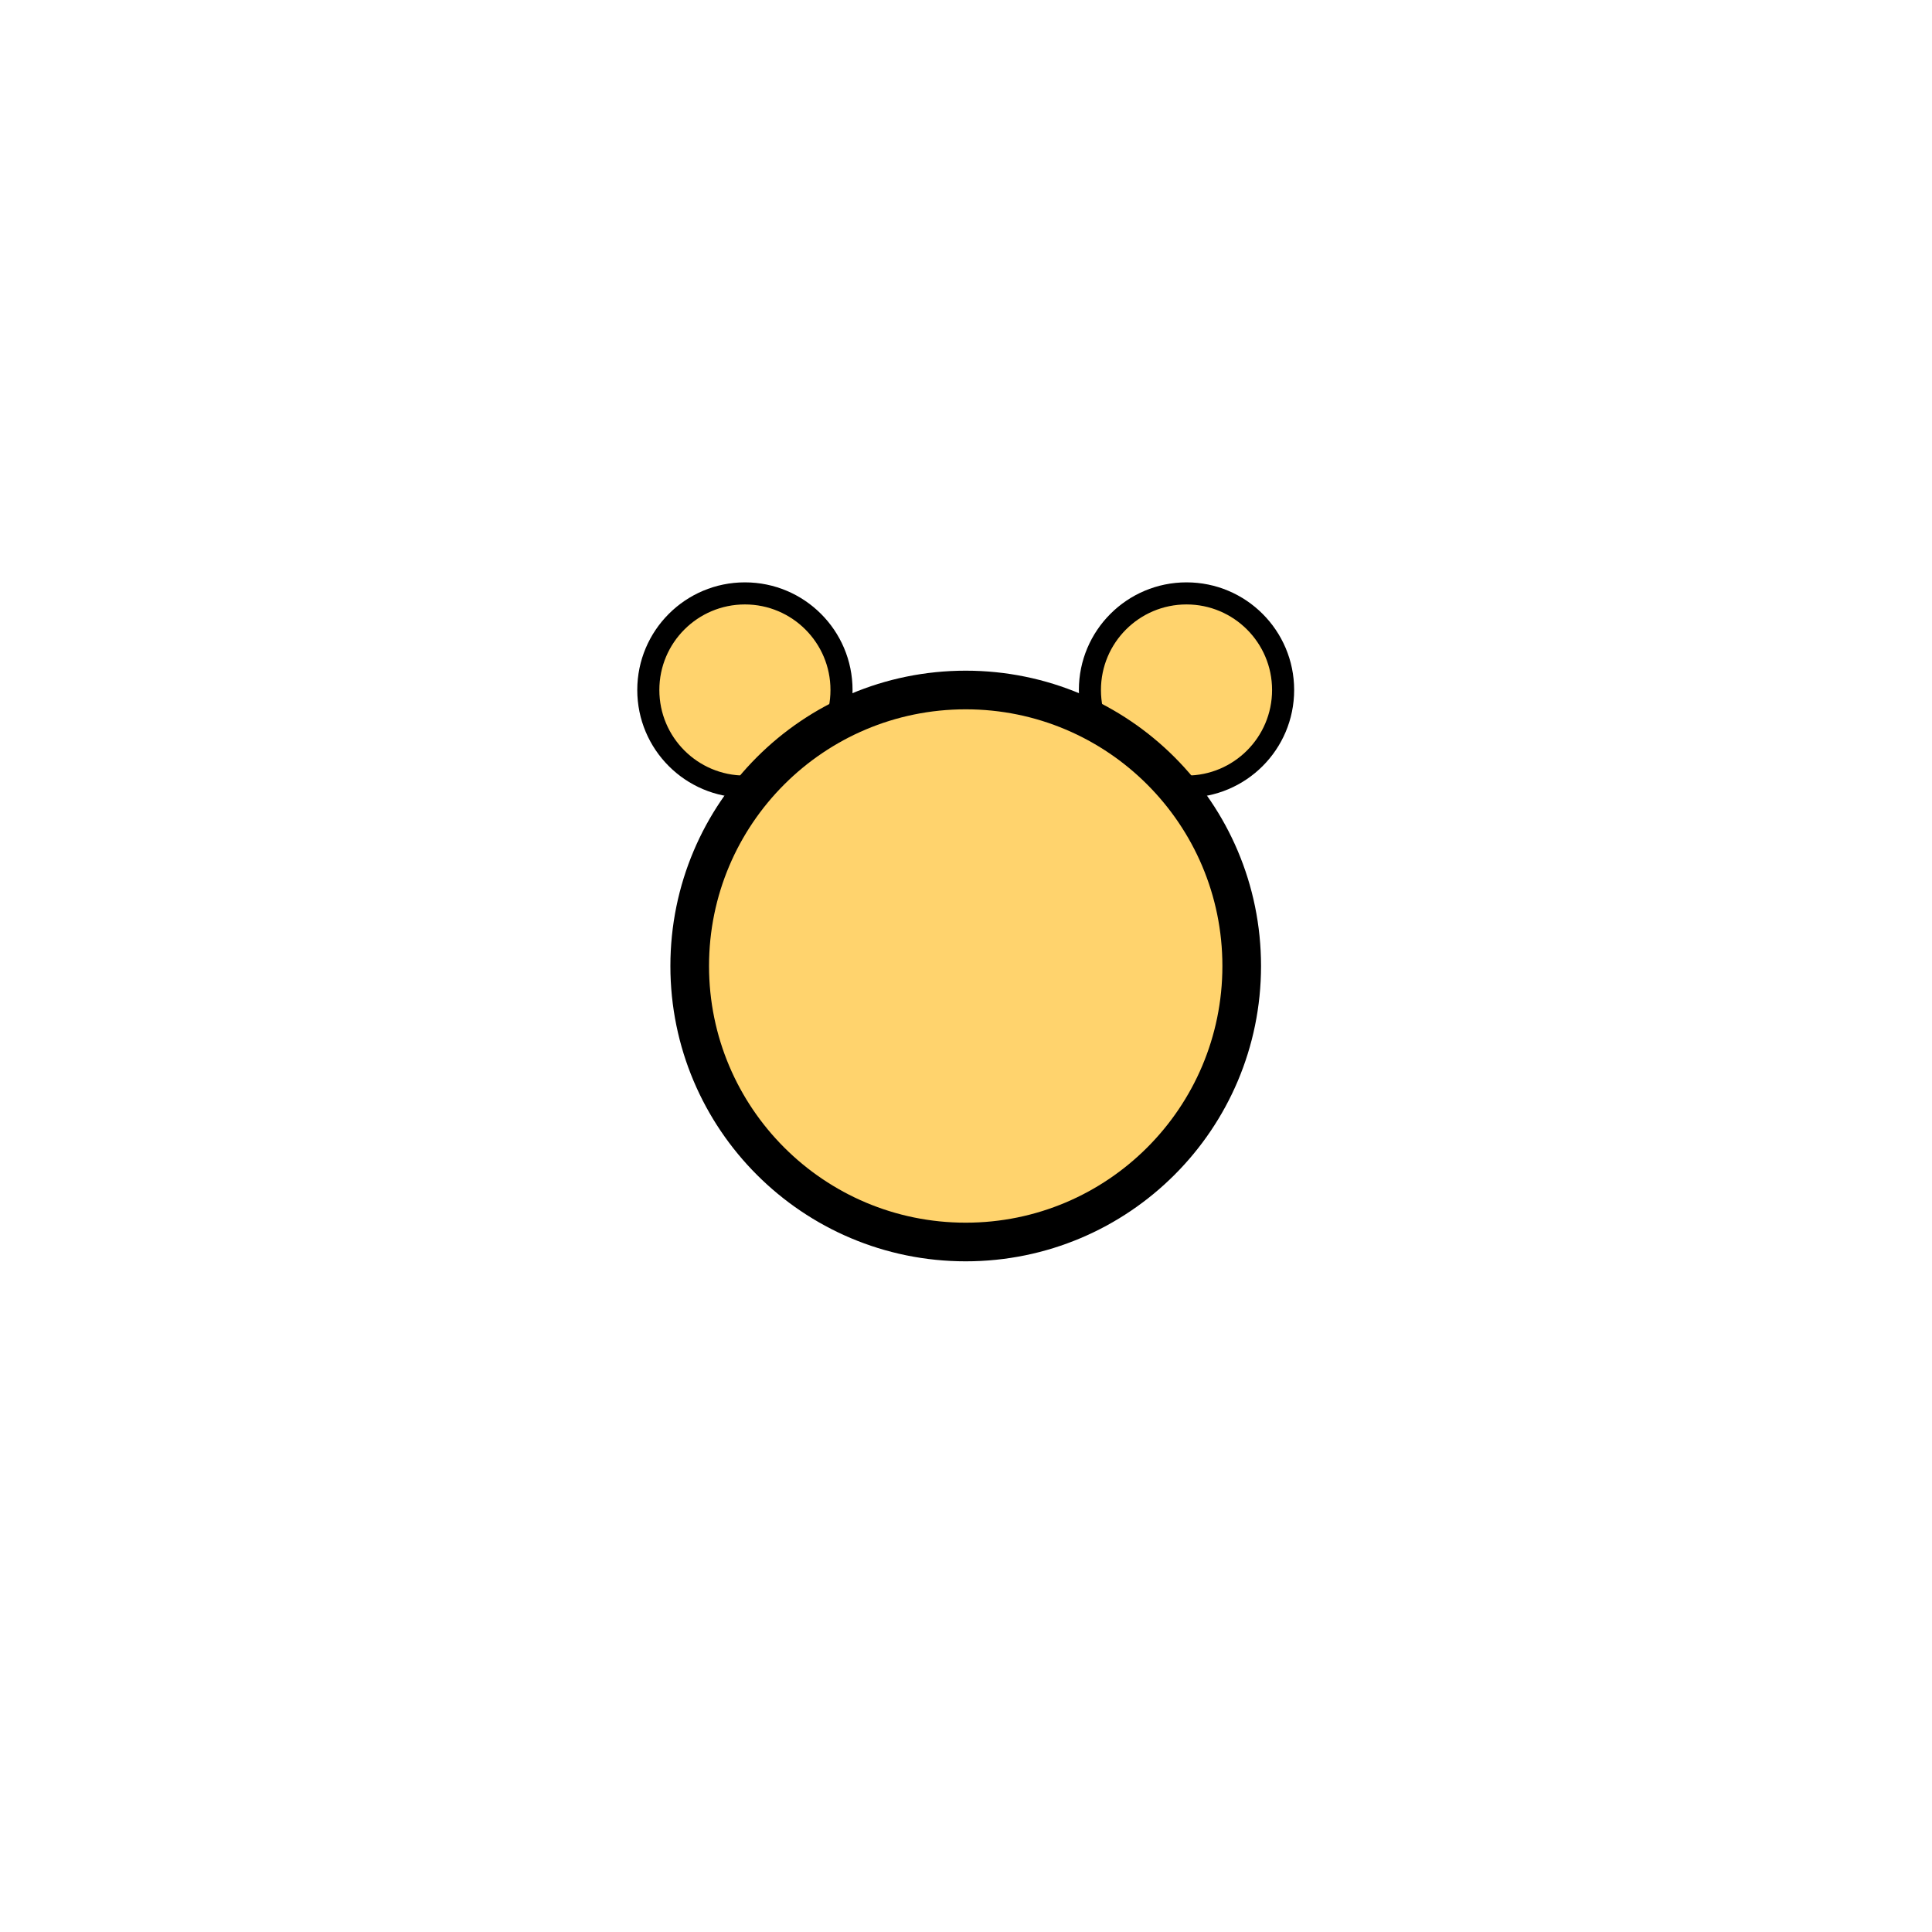
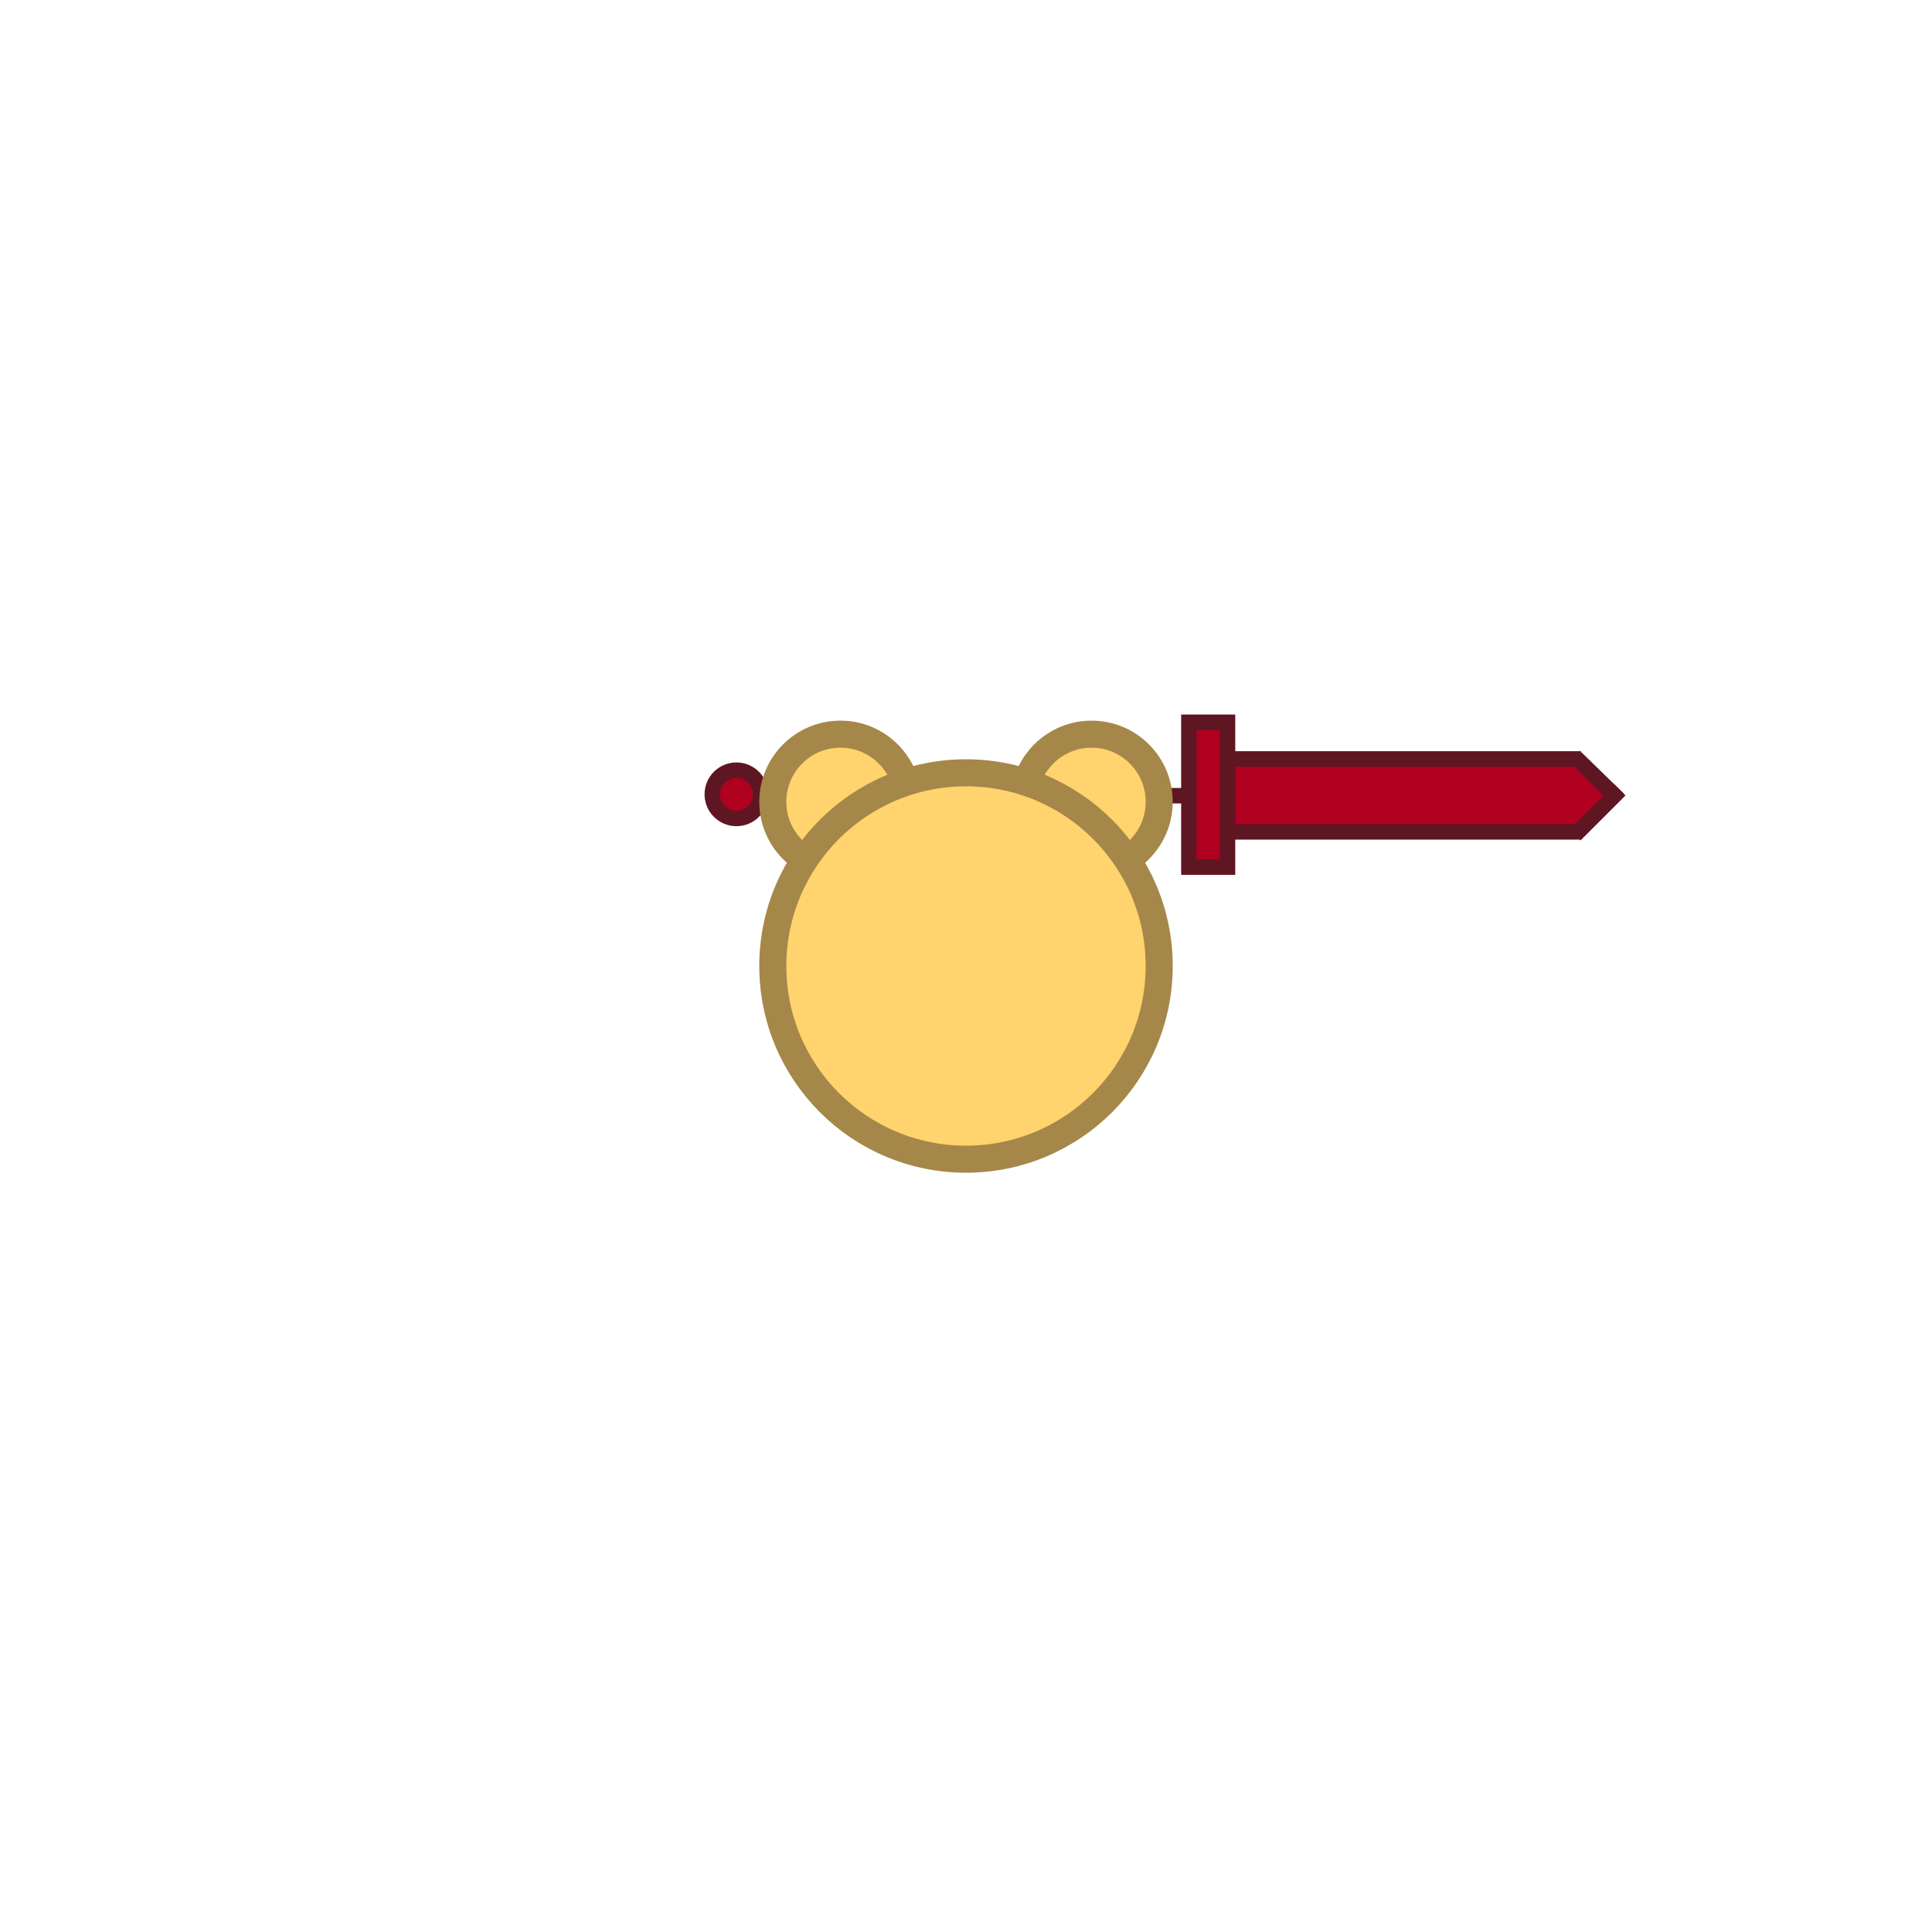
- <svg xmlns="http://www.w3.org/2000/svg" width="700" height="700">
+ <svg xmlns="http://www.w3.org/2000/svg" width="1000" height="1000">
  <g>
-     <rect fill="none" id="canvas_background" height="702" width="702" y="-1" x="-1" />
-     <g display="none" overflow="visible" y="0" x="0" height="100%" width="100%" id="canvasGrid">
-       <rect fill="url(#gridpattern)" stroke-width="0" y="0" x="0" height="100%" width="100%" />
+     <rect x="-1" y="-1" width="1002" height="1002" id="canvas_background" fill="none" />
+     <g id="canvasGrid" display="none">
+       <rect id="svg_2" width="100%" height="100%" x="0" y="0" stroke-width="0" fill="url(#gridpattern)" />
    </g>
  </g>
  <g>
-     <ellipse ry="35" rx="35" id="svg_6" cy="250" cx="269.895" stroke-width="8" stroke="#000" fill="#ffd36d" />
-     <ellipse ry="35" rx="35" id="svg_7" cy="250" cx="429.895" stroke-width="8" stroke="#000" fill="#ffd36d" />
-     <ellipse ry="100" rx="100" id="svg_1" cy="350" cx="349.895" stroke-width="14" stroke="#000" fill="#ffd36d" />
+     <line stroke="#5e1622" stroke-linecap="null" stroke-linejoin="null" id="svg_16" y2="411.852" x2="612.567" y1="411.852" x1="389.824" stroke-width="8" fill="#b00020" />
+     <rect stroke="#b00020" stroke-linejoin="null" stroke-linecap="null" id="svg_29" height="33.237" width="177.667" y="395.276" x="637.436" stroke-width="8" fill="#b00020" />
+     <rect stroke="#5e1622" stroke-linejoin="null" stroke-linecap="null" id="svg_17" height="75" width="20" y="373.835" x="615.364" stroke-width="8" fill="#b00020" />
+     <ellipse stroke="#5e1622" stroke-linejoin="null" stroke-linecap="null" ry="12.5" rx="12.5" id="svg_15" cy="411.134" cx="381.173" stroke-width="8" fill="#b00020" />
+     <ellipse fill="#ffd36d" stroke="#a5874a" stroke-width="14" cx="435" cy="415" id="svg_7" rx="35" ry="35" />
+     <ellipse fill="#ffd36d" stroke="#a5874a" stroke-width="14" cx="565" cy="415" id="svg_6" rx="35" ry="35" />
+     <ellipse fill="#ffd36d" stroke="#a5874a" stroke-width="14" cx="500" cy="500" id="svg_1" rx="100" ry="100" />
+     <line stroke-linecap="null" stroke-linejoin="null" id="svg_24" y2="392.825" x2="818.37" y1="392.825" x1="637.864" stroke-width="8" stroke="#5e1622" fill="#b00020" />
+     <line stroke-linecap="null" stroke-linejoin="null" id="svg_28" y2="430.581" x2="637.404" y1="430.581" x1="817.905" stroke-width="8" stroke="#5e1622" fill="#b00020" />
+     <path stroke="#b00020" transform="rotate(-136 822.0496,411.5329) " id="svg_31" d="m818.425,415.157l0,-7.249l7.249,7.249l-7.249,0z" stroke-width="8" fill="#b2b2b2" />
+     <line stroke="#5e1622" stroke-linecap="null" stroke-linejoin="null" id="svg_27" y2="432.163" x2="815.268" y1="408.898" x1="838.533" stroke-width="8" fill="#b00020" />
+     <line stroke="#5e1622" stroke-linecap="null" stroke-linejoin="null" id="svg_26" y2="413.483" x2="837.557" y1="392.193" x1="815.719" stroke-width="8" fill="#b00020" />
  </g>
</svg>
